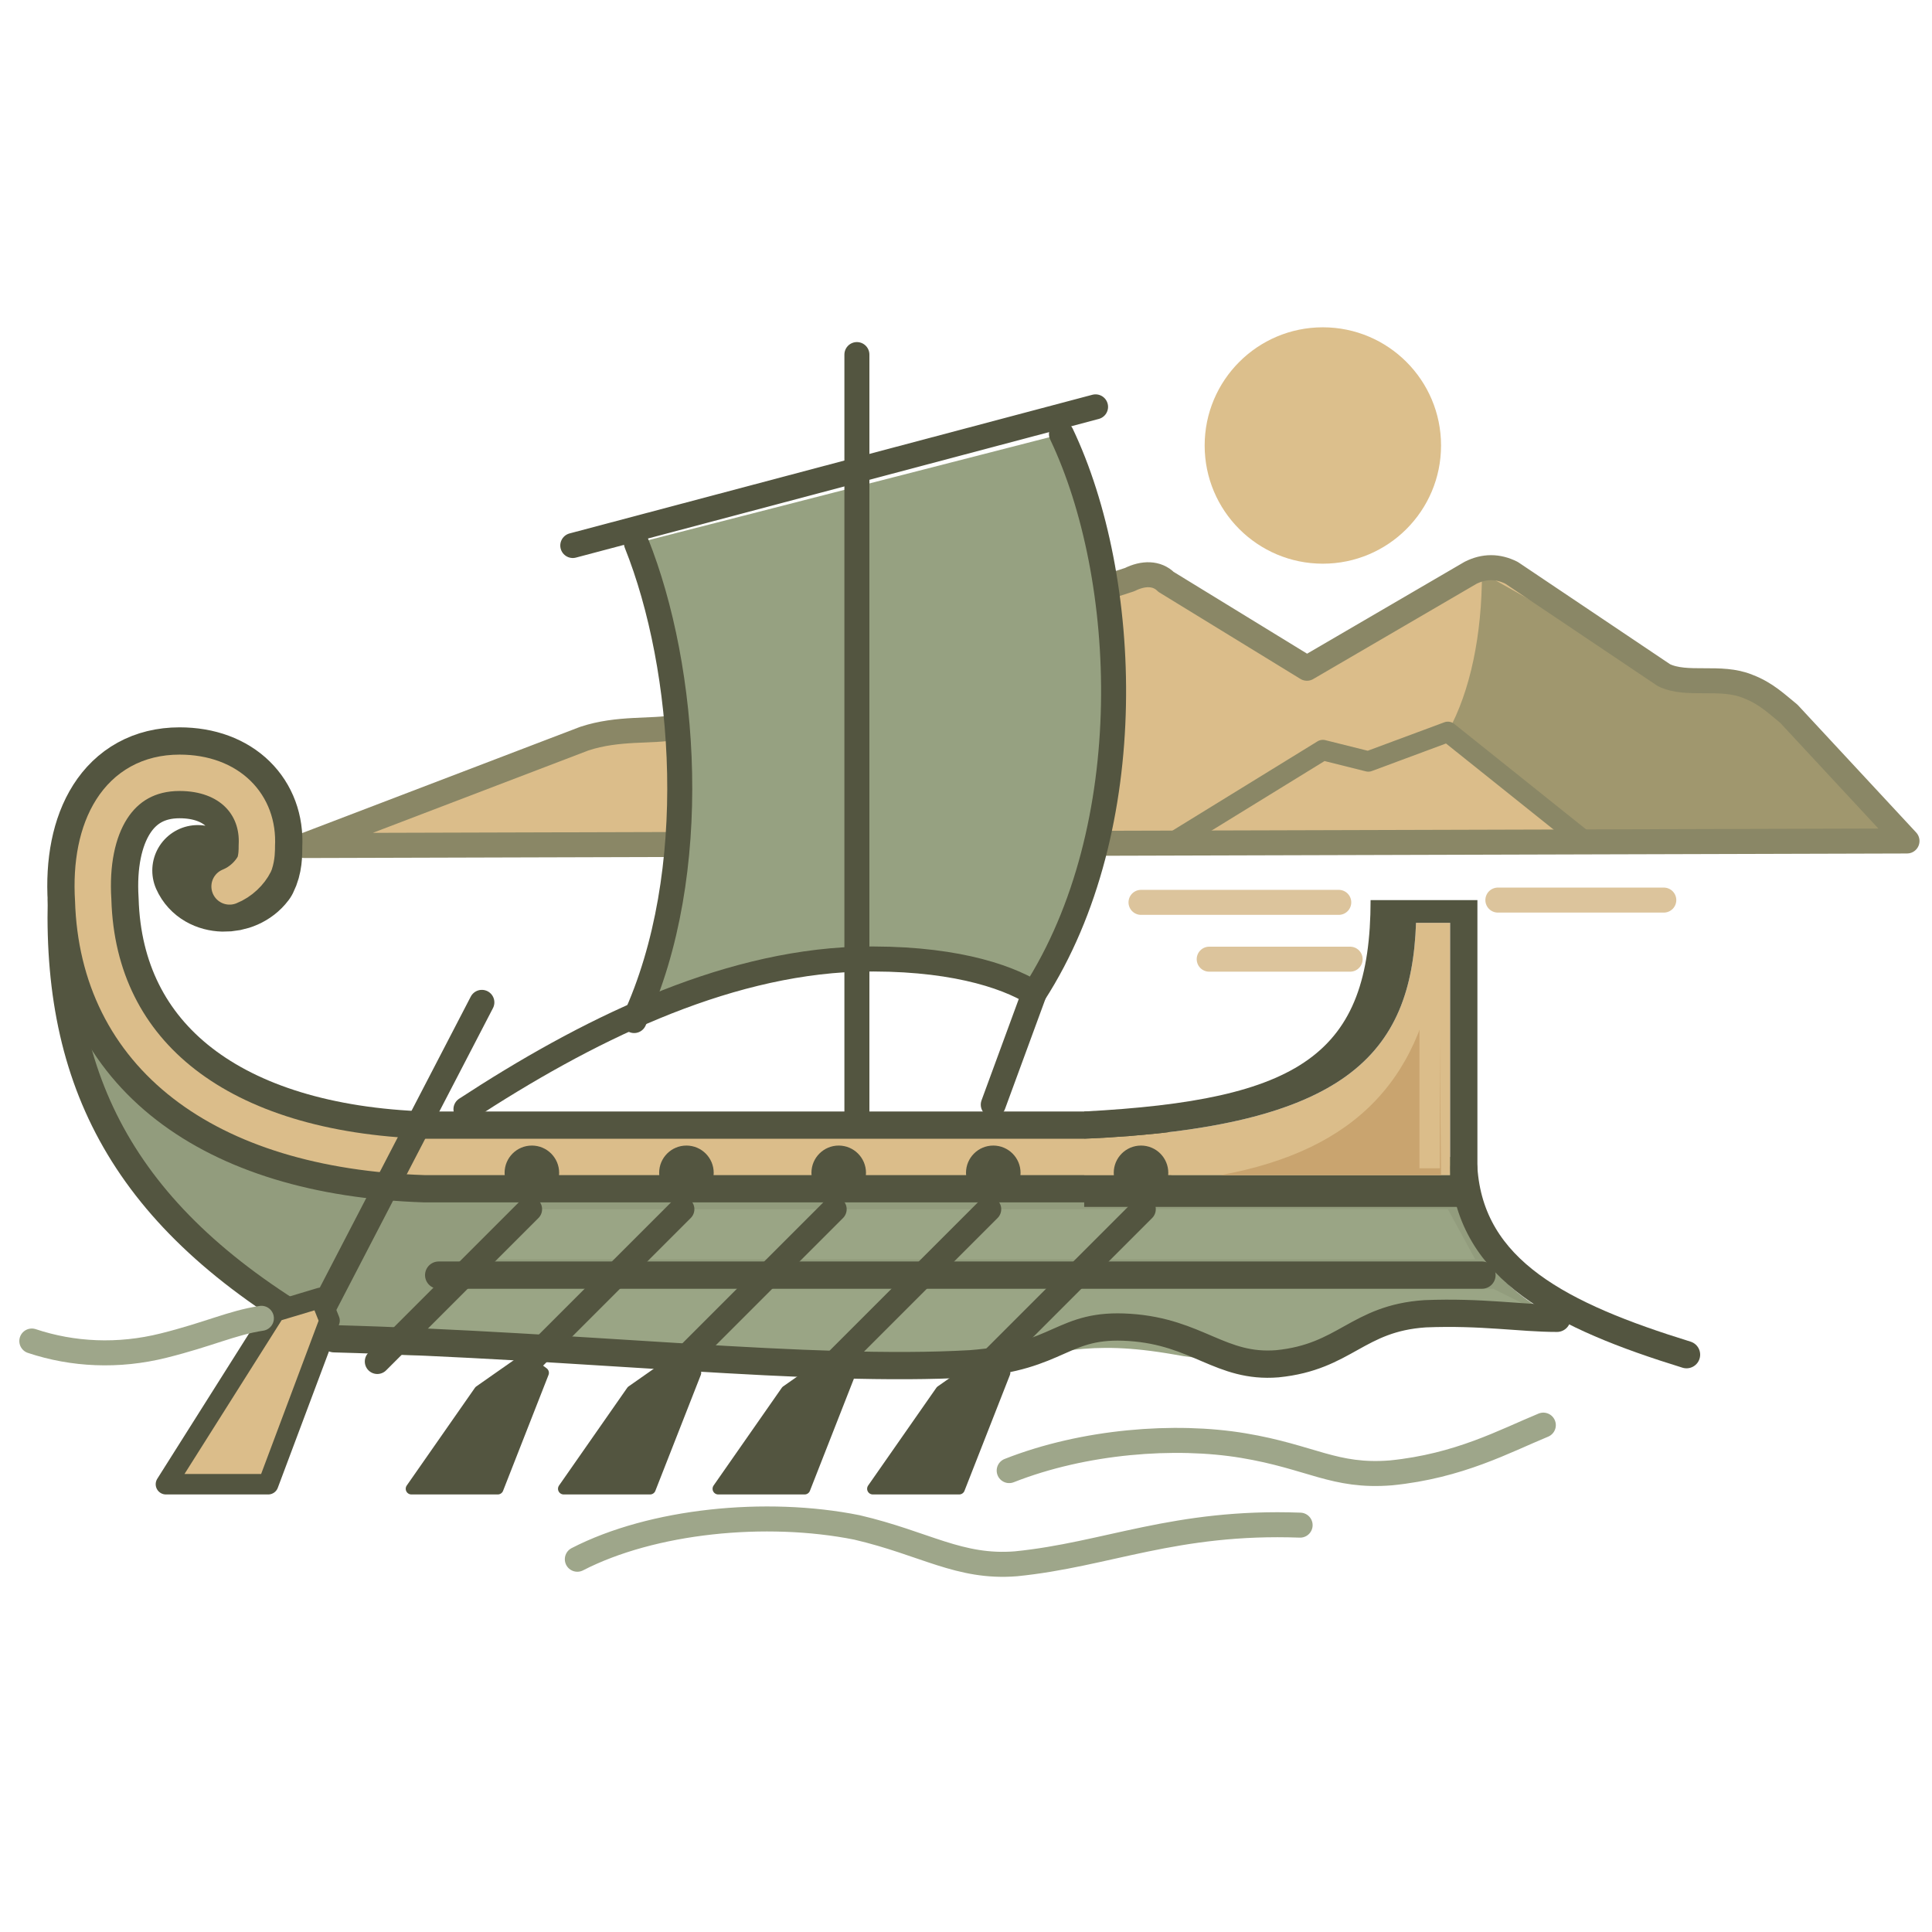
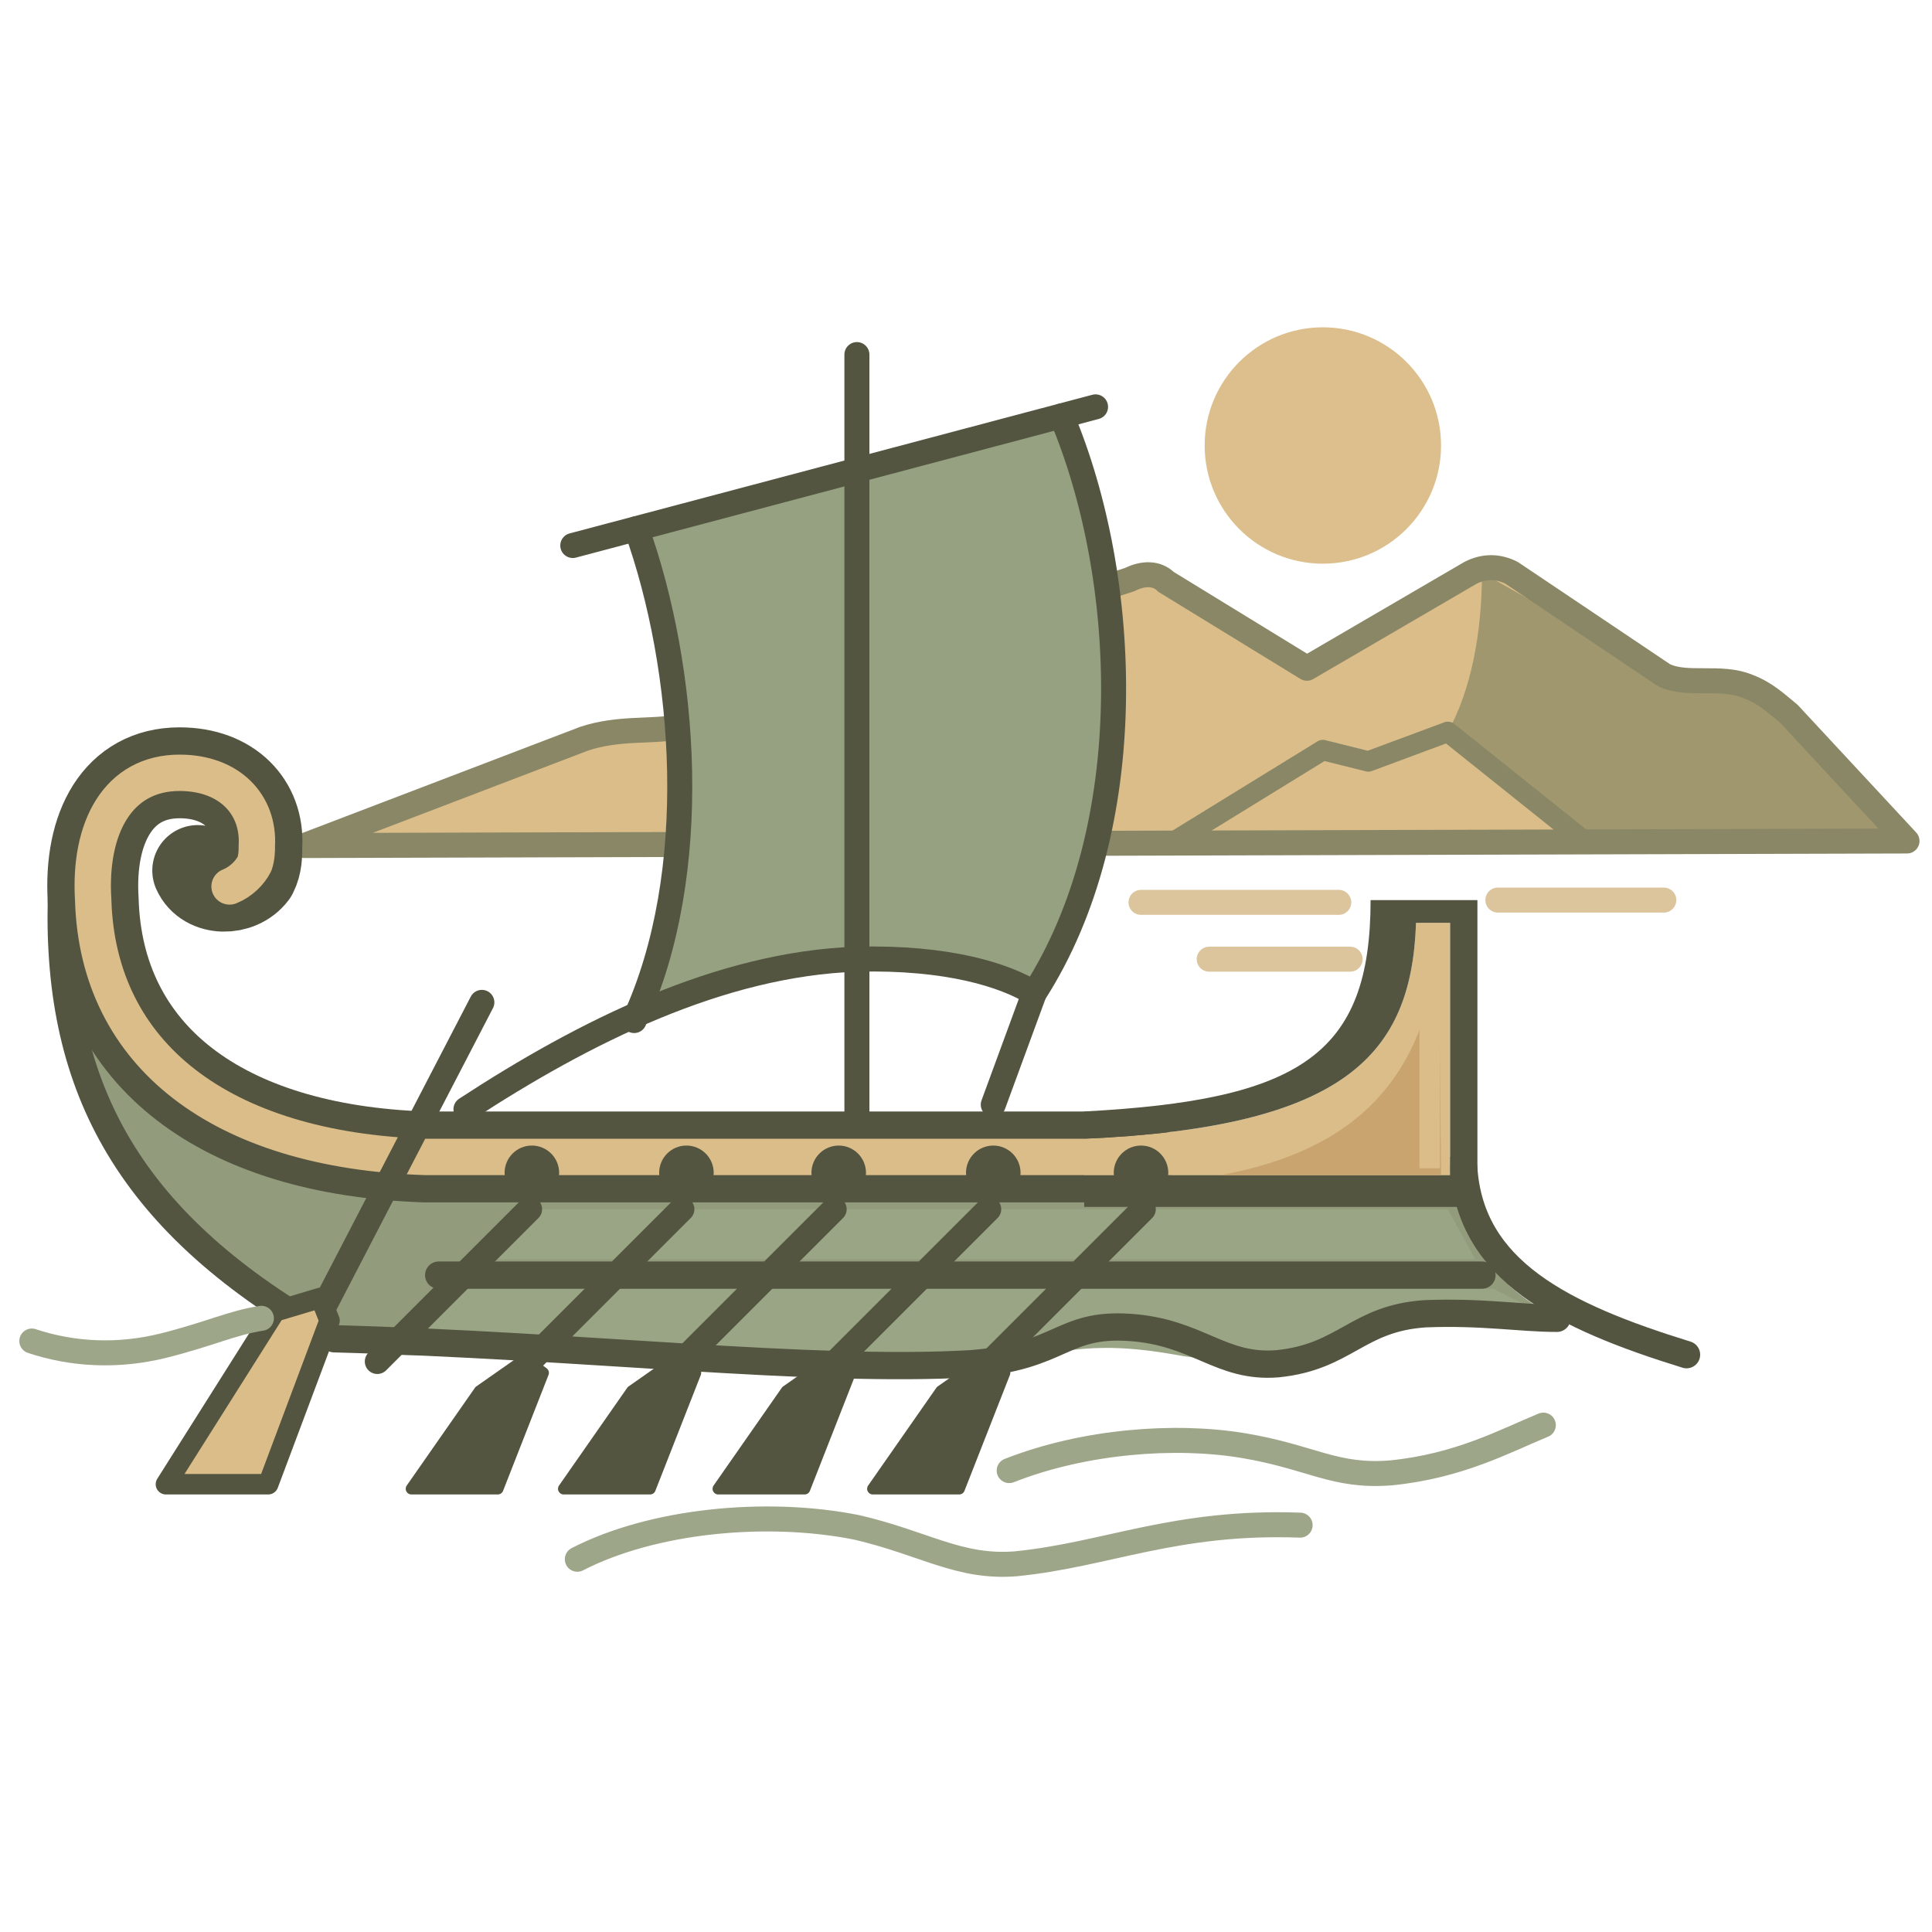
<svg xmlns="http://www.w3.org/2000/svg" viewBox="3 -134 850 850" stroke-linecap="round" stroke-linejoin="round" width="1024" height="1024">
  <circle cx="585" cy="62" r="52" fill="#dcbf8c" />
  <g>
    <path d="M137,238 L260,191 C275,186 290,188 300,186 L500,121 C506,118 512,118 516,122 L578,160 L650,118 C656,115 662,115 668,118 L735,163 C745,168 760,163 772,168 C780,171 785,176 790,180 L842,236 Z" fill="#dbbd8a" />
    <path d="M655,118 L735,163 C745,168 760,163 772,168 C780,171 785,176 790,180 L842,236 L700,236 L640,188 C650,170 655,145 655,118 Z" fill="#a0976e" />
    <path d="M520,236 L585,196 L605,201 L640,188 L700,236" fill="none" stroke-width="9" stroke="#8a8766" />
    <path d="M137,238 L260,191 C275,186 290,188 300,186 L500,121 C506,118 512,118 516,122 L578,160 L650,118 C656,115 662,115 668,118 L735,163 C745,168 760,163 772,168 C780,171 785,176 790,180 L842,236 Z" fill="none" stroke-width="11" stroke="#8a8766" />
    <path d="M505,263 H592 M535,288 H597 M662,262 H735" stroke-width="11" stroke="#dcc49c" />
  </g>
  <g>
    <g>
      <g>
-         <path d="M283,105 L470,57 C500,120 505,230 458,303 C445,295 420,287 380,288 C345,289 310,300 282,315 C305,260 312,170 283,105 Z" fill="#96a181" />
-         <path d="M283,105 C305,160 312,250 282,315" fill="none" stroke-width="11" stroke="#535540" />
-         <path d="M470,57 C500,120 505,230 458,303 L440,352" fill="none" stroke-width="11" stroke="#535540" />
+         <path d="M283,95 L470,46 C500,120 505,230 458,303 C445,295 420,287 380,288 C345,289 310,300 282,315 C305,260 312,170 283,95 Z" fill="#96a181" />
+         <path d="M283,98.6 C305,160 312,250 282,315" fill="none" stroke-width="11" stroke="#535540" />
+         <path d="M470,49 C500,120 505,230 458,303 L440,352" fill="none" stroke-width="11" stroke="#535540" />
        <path d="M208,354 C260,320 320,290 380,288 C420,287 445,295 458,303" fill="none" stroke-width="11" stroke="#535540" />
      </g>
      <path d="M380,22 V357" stroke-width="11" stroke="#535540" />
      <path d="M255,106 L485,45" stroke-width="11" stroke="#535540" />
      <path d="M30,262 C28,345 60,405 150,455 C260,458 360,470 430,466 C470,463 470,448 500,450 C530,452 540,468 565,466 C595,463 600,446 630,444 C655,443 672,446 688,446 C662,432 648,415 648,385 L648,375 L190,375 C100,372 46,330 44,262 Z" fill="#929c7d" />
      <path d="M236,398 H640 L652,420 H214 Z" fill="#9aa585" />
      <path d="M201,433 H660 L686,446 C600,446 560,470 520,462 C480,455 470,462 430,466 L172,462 Z" fill="#9aa585" />
      <path d="M196,427 H655" stroke-width="12" stroke="#535540" />
      <path d="M236,398 L169,465 M303,398 L236,465 M370,398 L303,465 M438,398 L371,465 M506,398 L439,465" stroke-width="11" stroke="#535540" />
      <path d="M30,262 C28,345 60,405 150,455 C260,458 360,470 430,466 C470,463 470,448 500,450 C530,452 540,468 565,466 C595,463 600,446 630,444 C655,443 672,446 688,446" fill="none" stroke-width="12" stroke="#535540" />
      <path d="M647,380 C650,425 690,445 745,462" fill="none" stroke-width="12" stroke="#535540" />
      <path d="M90,249 C94,258 108,258 114,250 C116,246 116,242 116,238 C117,220 104,206 82,206 C55,206 42,230 44,262 C46,330 100,372 190,375 L500,375" fill="none" stroke-width="40" stroke-linecap="round" stroke="#535540" />
      <path d="M104,256 C109,254 113,250 115,246 C116,243 116,240 116,238 C117,220 104,206 82,206 C55,206 42,230 44,262 C46,330 100,372 190,375 L500,375" fill="none" stroke-width="16" stroke-linecap="round" stroke="#dbbd8a" />
      <path d="M480,390 H645" stroke-width="14" stroke-linecap="butt" stroke="#535540" />
      <path d="M626,272 H641 V383 H480 V367 C595,362 624,330 626,272 Z" fill="#dbbd8a" />
      <path d="M636,282 C630,340 600,372 540,383 L637,383 Z" fill="#c9a46f" />
      <path d="M632,276 V380" stroke-width="9" stroke-linecap="butt" stroke="#dbbd8a" />
      <path d="M606,262 H653 V385 H641 V272 H626 C624,330 595,362 480,367 L480,355 C575,350 606,330 606,262 Z" fill="#535540" />
      <g fill="#535540">
        <circle cx="237" cy="382" r="12" />
        <circle cx="305" cy="382" r="12" />
        <circle cx="372" cy="382" r="12" />
        <circle cx="440" cy="382" r="12" />
        <circle cx="505" cy="382" r="12" />
      </g>
      <g stroke-width="5" fill="#535540" stroke="#535540">
        <path d="M234,464 L242,470 L222,521 L184,521 L214,478 Z" />
        <path d="M301,464 L309,470 L289,521 L251,521 L281,478 Z" />
        <path d="M369,464 L377,470 L357,521 L319,521 L349,478 Z" />
        <path d="M437,464 L445,470 L425,521 L387,521 L417,478 Z" />
      </g>
      <path d="M215,307 L146,440" stroke-width="11" stroke="#535540" />
      <path d="M124,443 L144,437 L148,447 L121,519 L76,519 Z" stroke-width="9" fill="#dbbd8a" stroke="#535540" />
    </g>
  </g>
  <g fill="none" stroke-width="11" stroke="#9ea68a">
    <path d="M17,456 C35,462 55,463 75,458 C95,453 105,448 118,446" />
    <path d="M447,513 C480,500 520,497 550,502 C580,507 590,516 615,514 C645,511 665,500 682,493" />
    <path d="M257,552 C290,535 340,530 380,538 C410,545 425,556 450,554 C490,550 520,535 575,537" />
  </g>
</svg>
